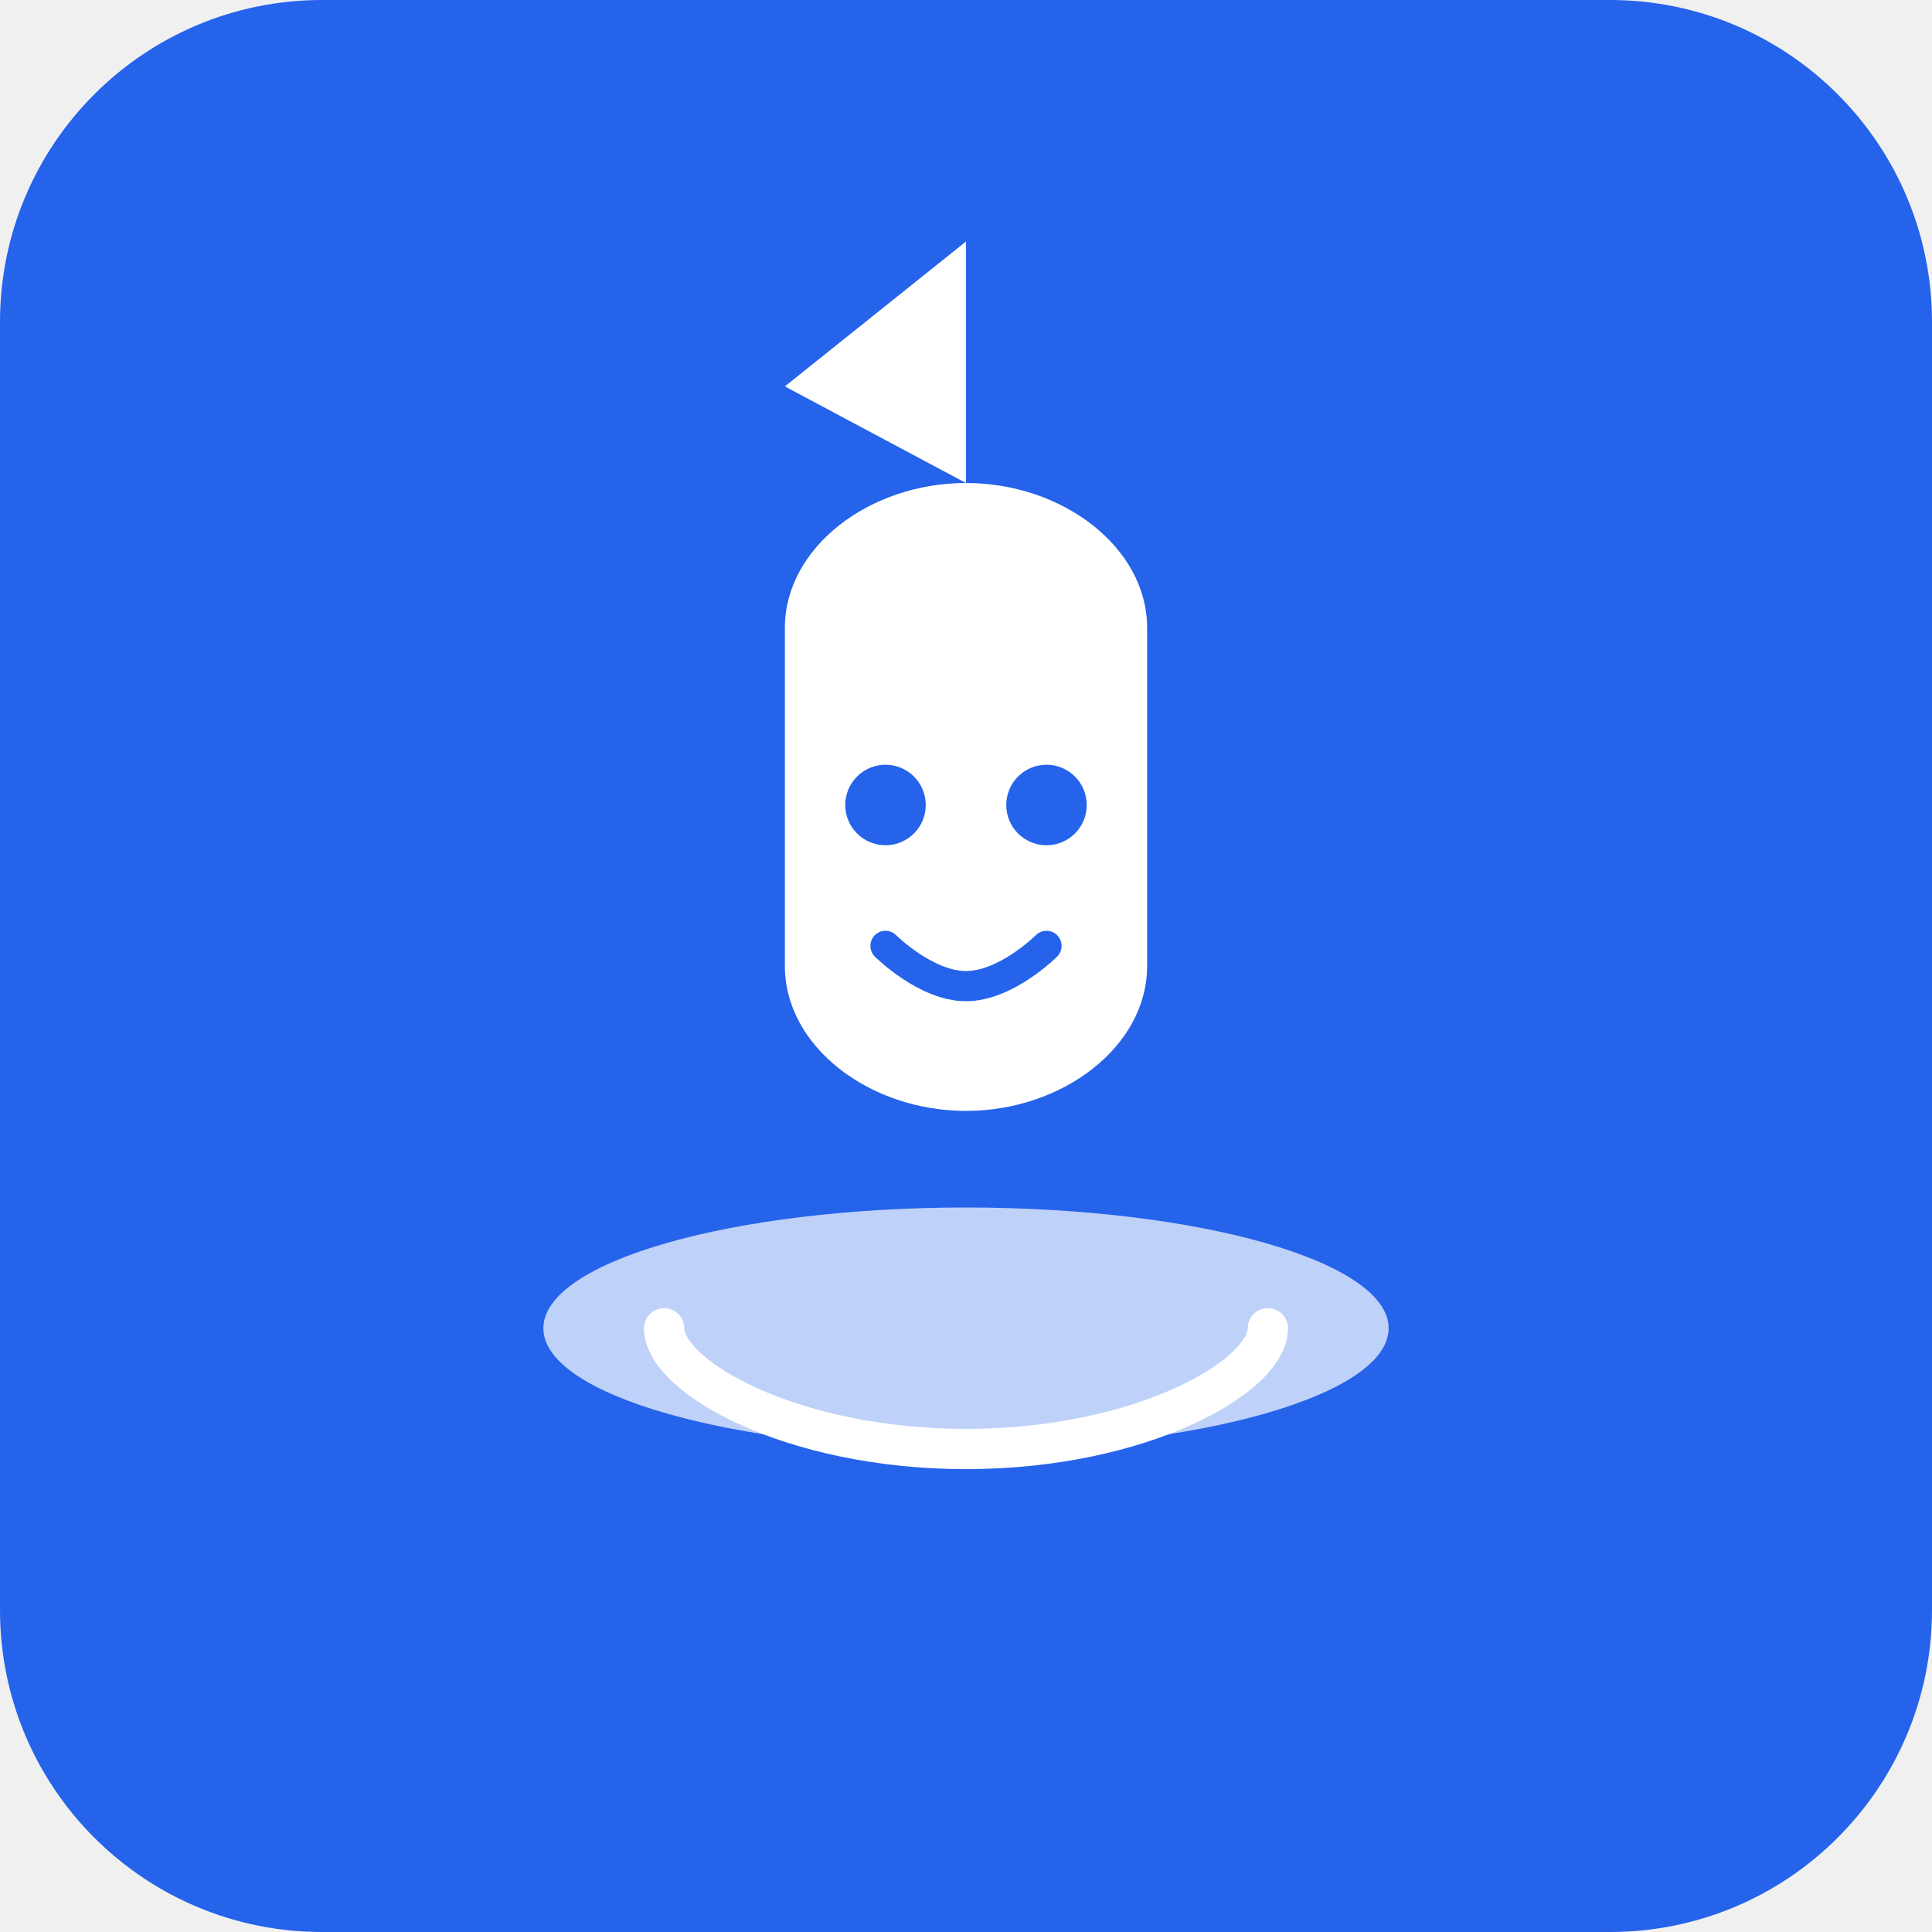
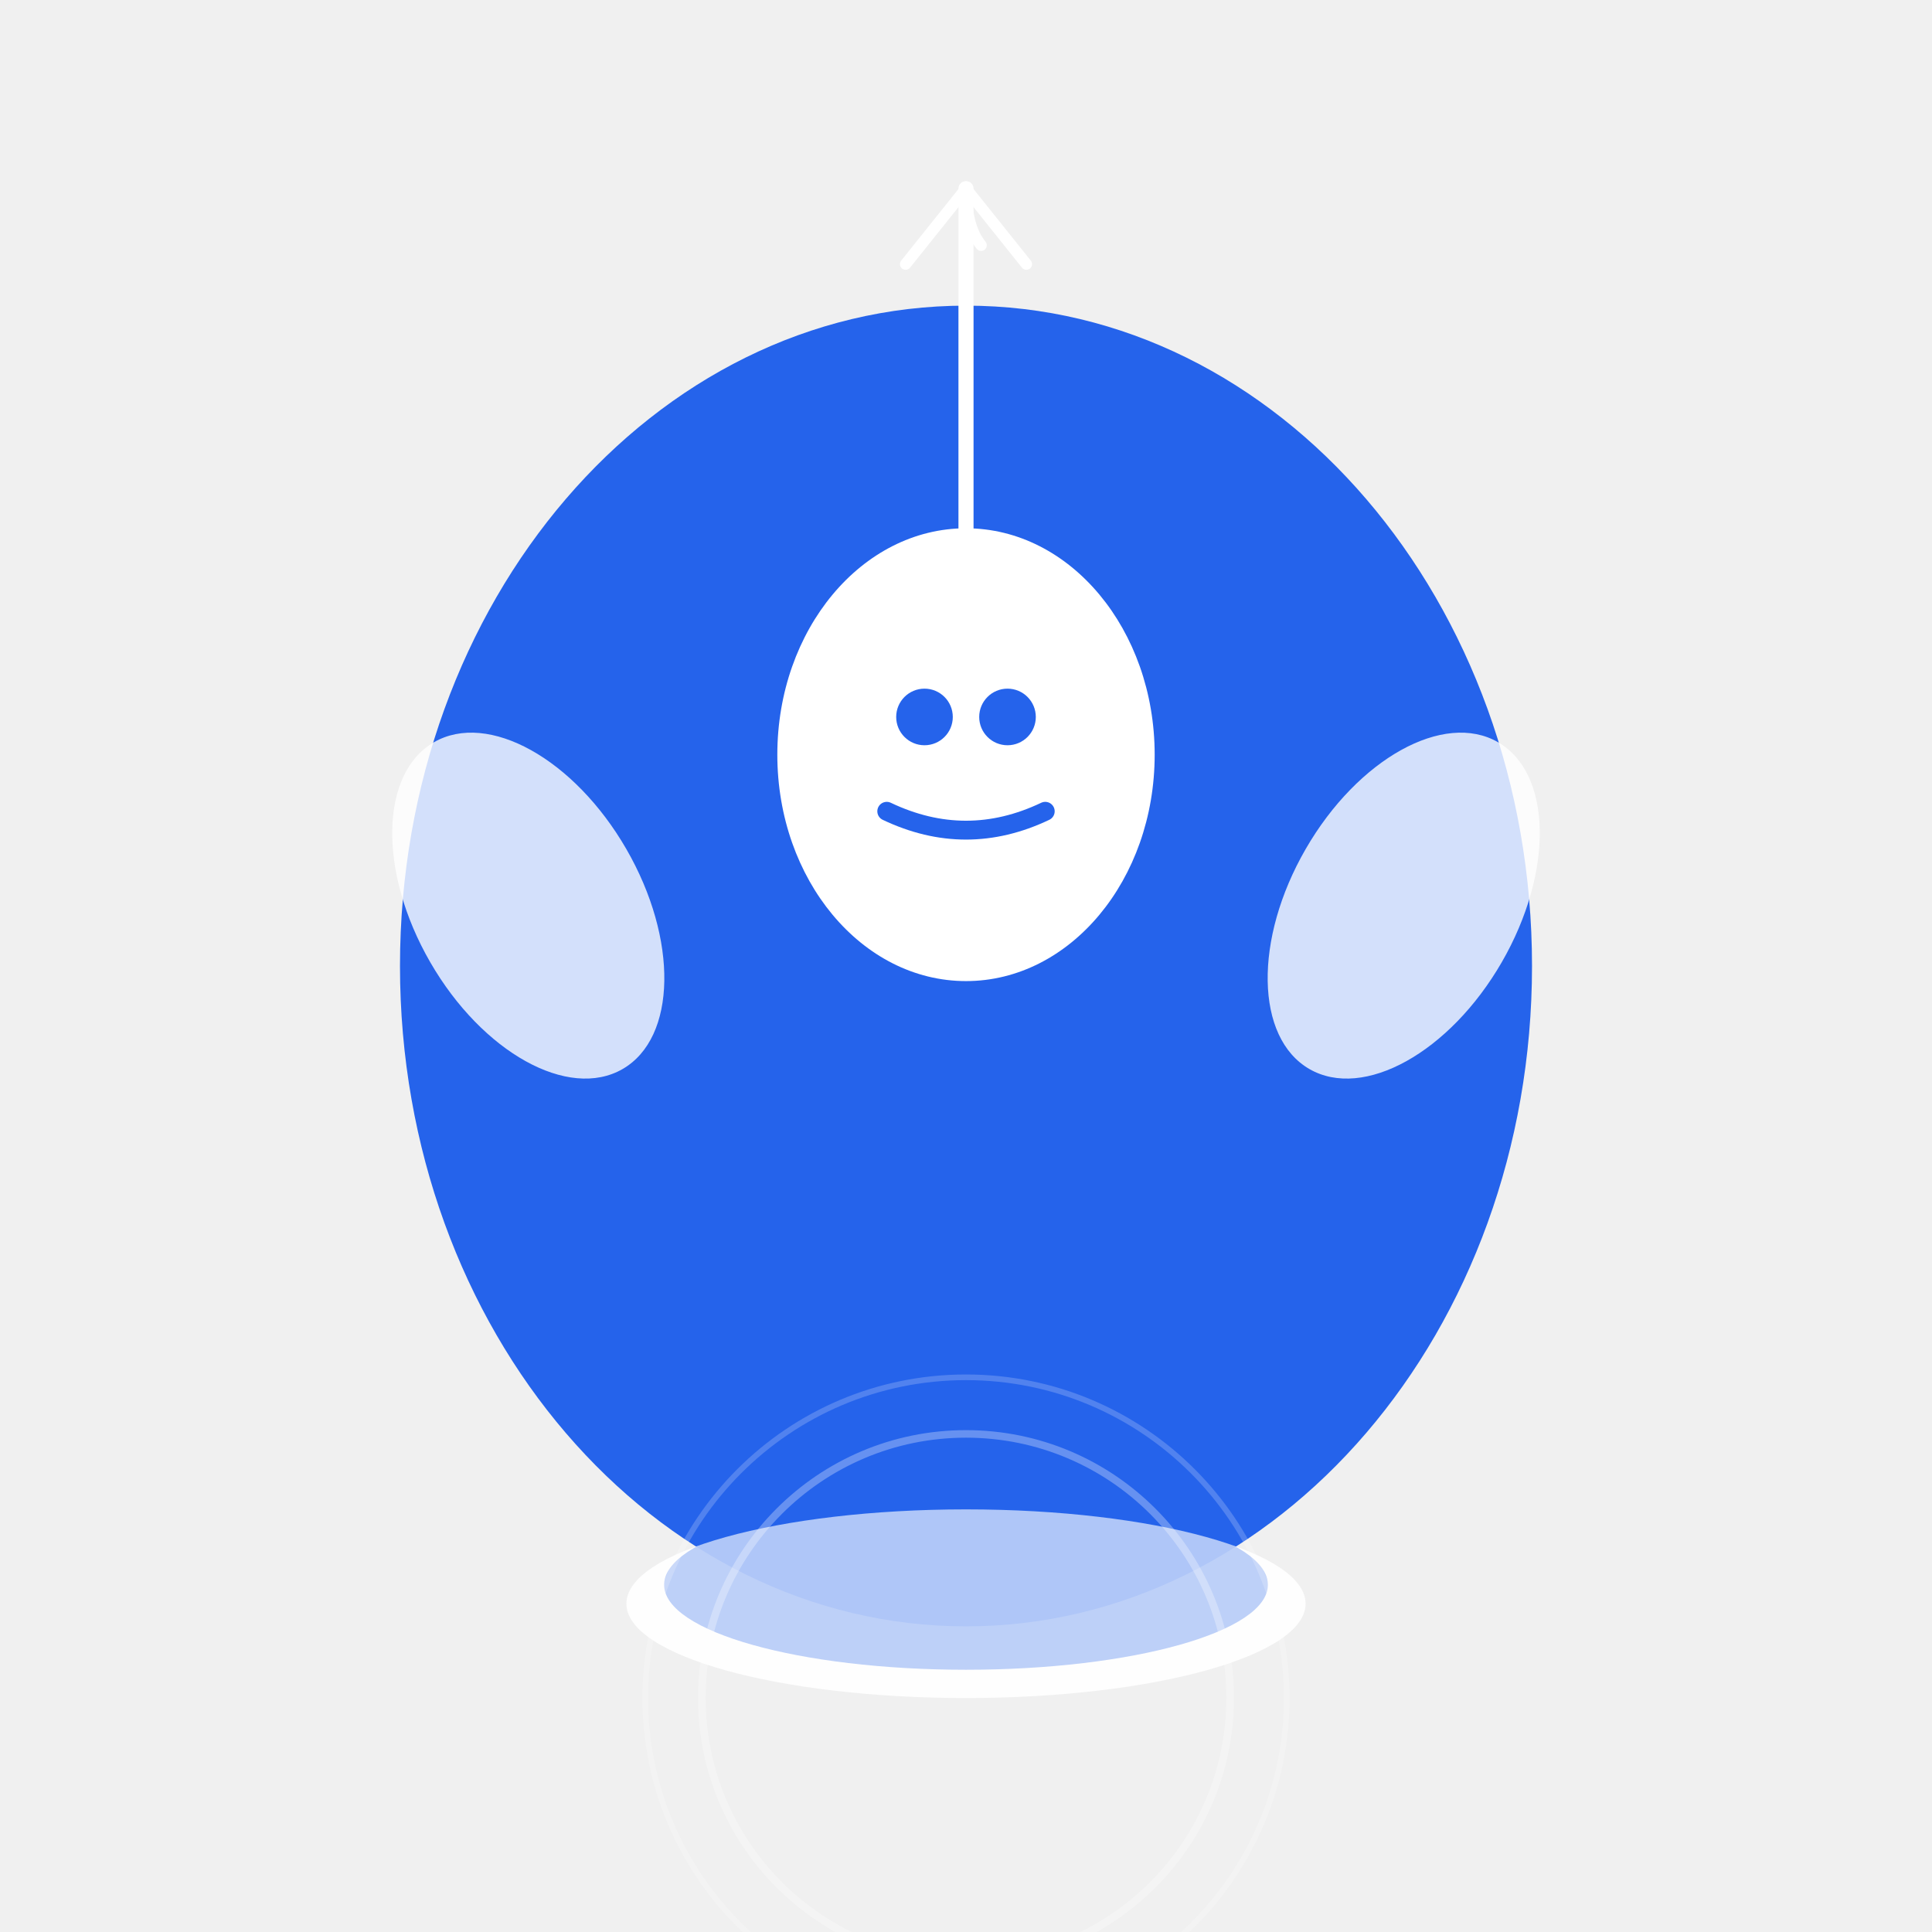
- <svg xmlns="http://www.w3.org/2000/svg" width="192" height="192" viewBox="0 0 192 192" fill="none">
-   <rect width="192" height="192" rx="32" fill="#2563eb" />
-   <path d="M96 48C86.4 48 78 54.4 78 62.4V96C78 104 86.4 110.4 96 110.4C105.6 110.4 114 104 114 96V62.4C114 54.4 105.6 48 96 48Z" fill="white" />
-   <path d="M96 48V24L78 38.4L96 48Z" fill="white" />
-   <ellipse cx="96" cy="132" rx="42" ry="12" fill="white" opacity="0.7" />
-   <path d="M66 132C66 136.8 78.6 144 96 144C113.4 144 126 136.8 126 132" stroke="white" stroke-width="4" stroke-linecap="round" />
-   <circle cx="88" cy="80" r="4" fill="#2563eb" />
-   <circle cx="104" cy="80" r="4" fill="#2563eb" />
-   <path d="M88 94C88 94 92 98 96 98C100 98 104 94 104 94" stroke="#2563eb" stroke-width="3" stroke-linecap="round" />
+ <svg xmlns="http://www.w3.org/2000/svg" width="1024" height="1024" viewBox="0 0 1024 1024" fill="none">
+   <ellipse cx="512" cy="512" rx="300" ry="350" fill="#2563eb" />
+   <ellipse cx="512" cy="400" rx="100" ry="120" fill="white" />
+   <circle cx="490" cy="380" r="15" fill="#2563eb" />
+   <circle cx="534" cy="380" r="15" fill="#2563eb" />
+   <path d="M 470 430 Q 512 450 554 430" stroke="#2563eb" stroke-width="10" fill="none" stroke-linecap="round" />
+   <line x1="512" y1="100" x2="512" y2="300" stroke="white" stroke-width="8" stroke-linecap="round" />
+   <path d="M 480 140 L 512 100 L 544 140" stroke="white" stroke-width="6" fill="none" stroke-linecap="round" stroke-linejoin="round" />
+   <path d="M 512 100 Q 512 120 520 130" stroke="white" stroke-width="6" fill="none" stroke-linecap="round" />
+   <ellipse cx="512" cy="850" rx="180" ry="50" fill="white" opacity="0.9" />
+   <ellipse cx="512" cy="840" rx="160" ry="45" fill="#2563eb" opacity="0.3" />
+   <ellipse cx="280" cy="480" rx="60" ry="100" fill="white" opacity="0.8" transform="rotate(-30 280 480)" />
+   <ellipse cx="744" cy="480" rx="60" ry="100" fill="white" opacity="0.8" transform="rotate(30 744 480)" />
+   <circle cx="512" cy="900" r="140" fill="none" stroke="white" stroke-width="4" opacity="0.3" />
+   <circle cx="512" cy="900" r="170" fill="none" stroke="white" stroke-width="3" opacity="0.2" />
</svg>
